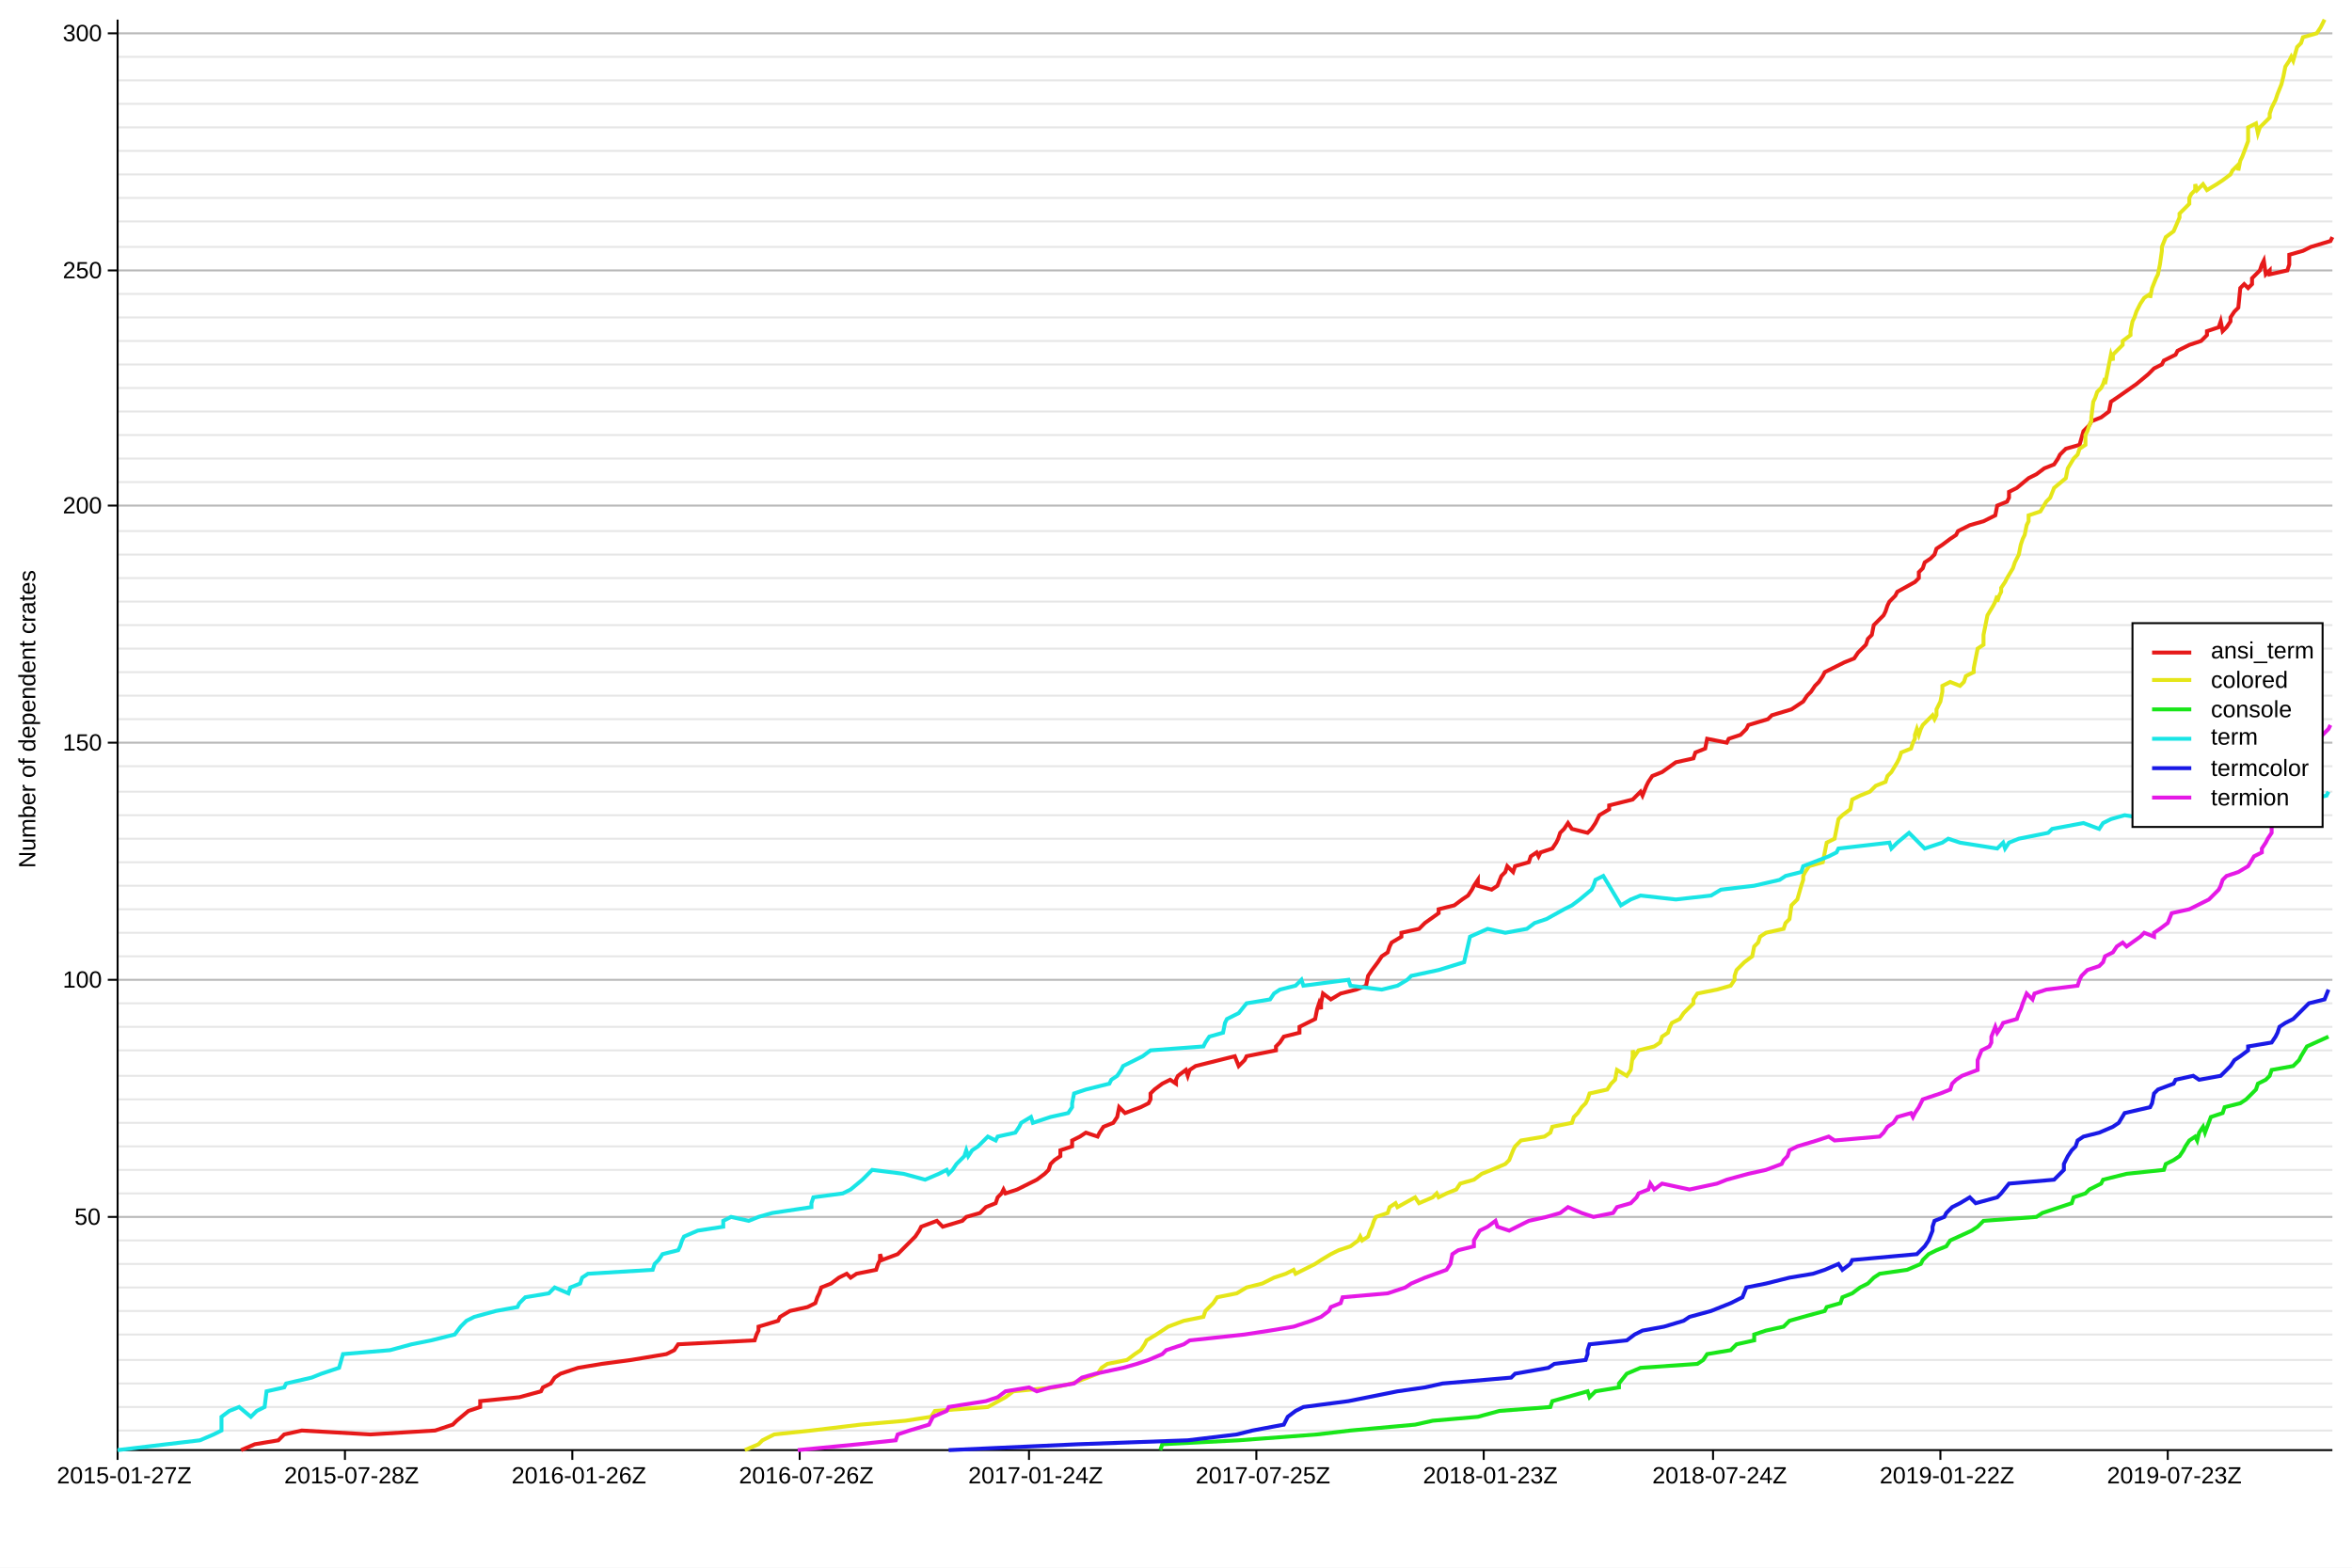
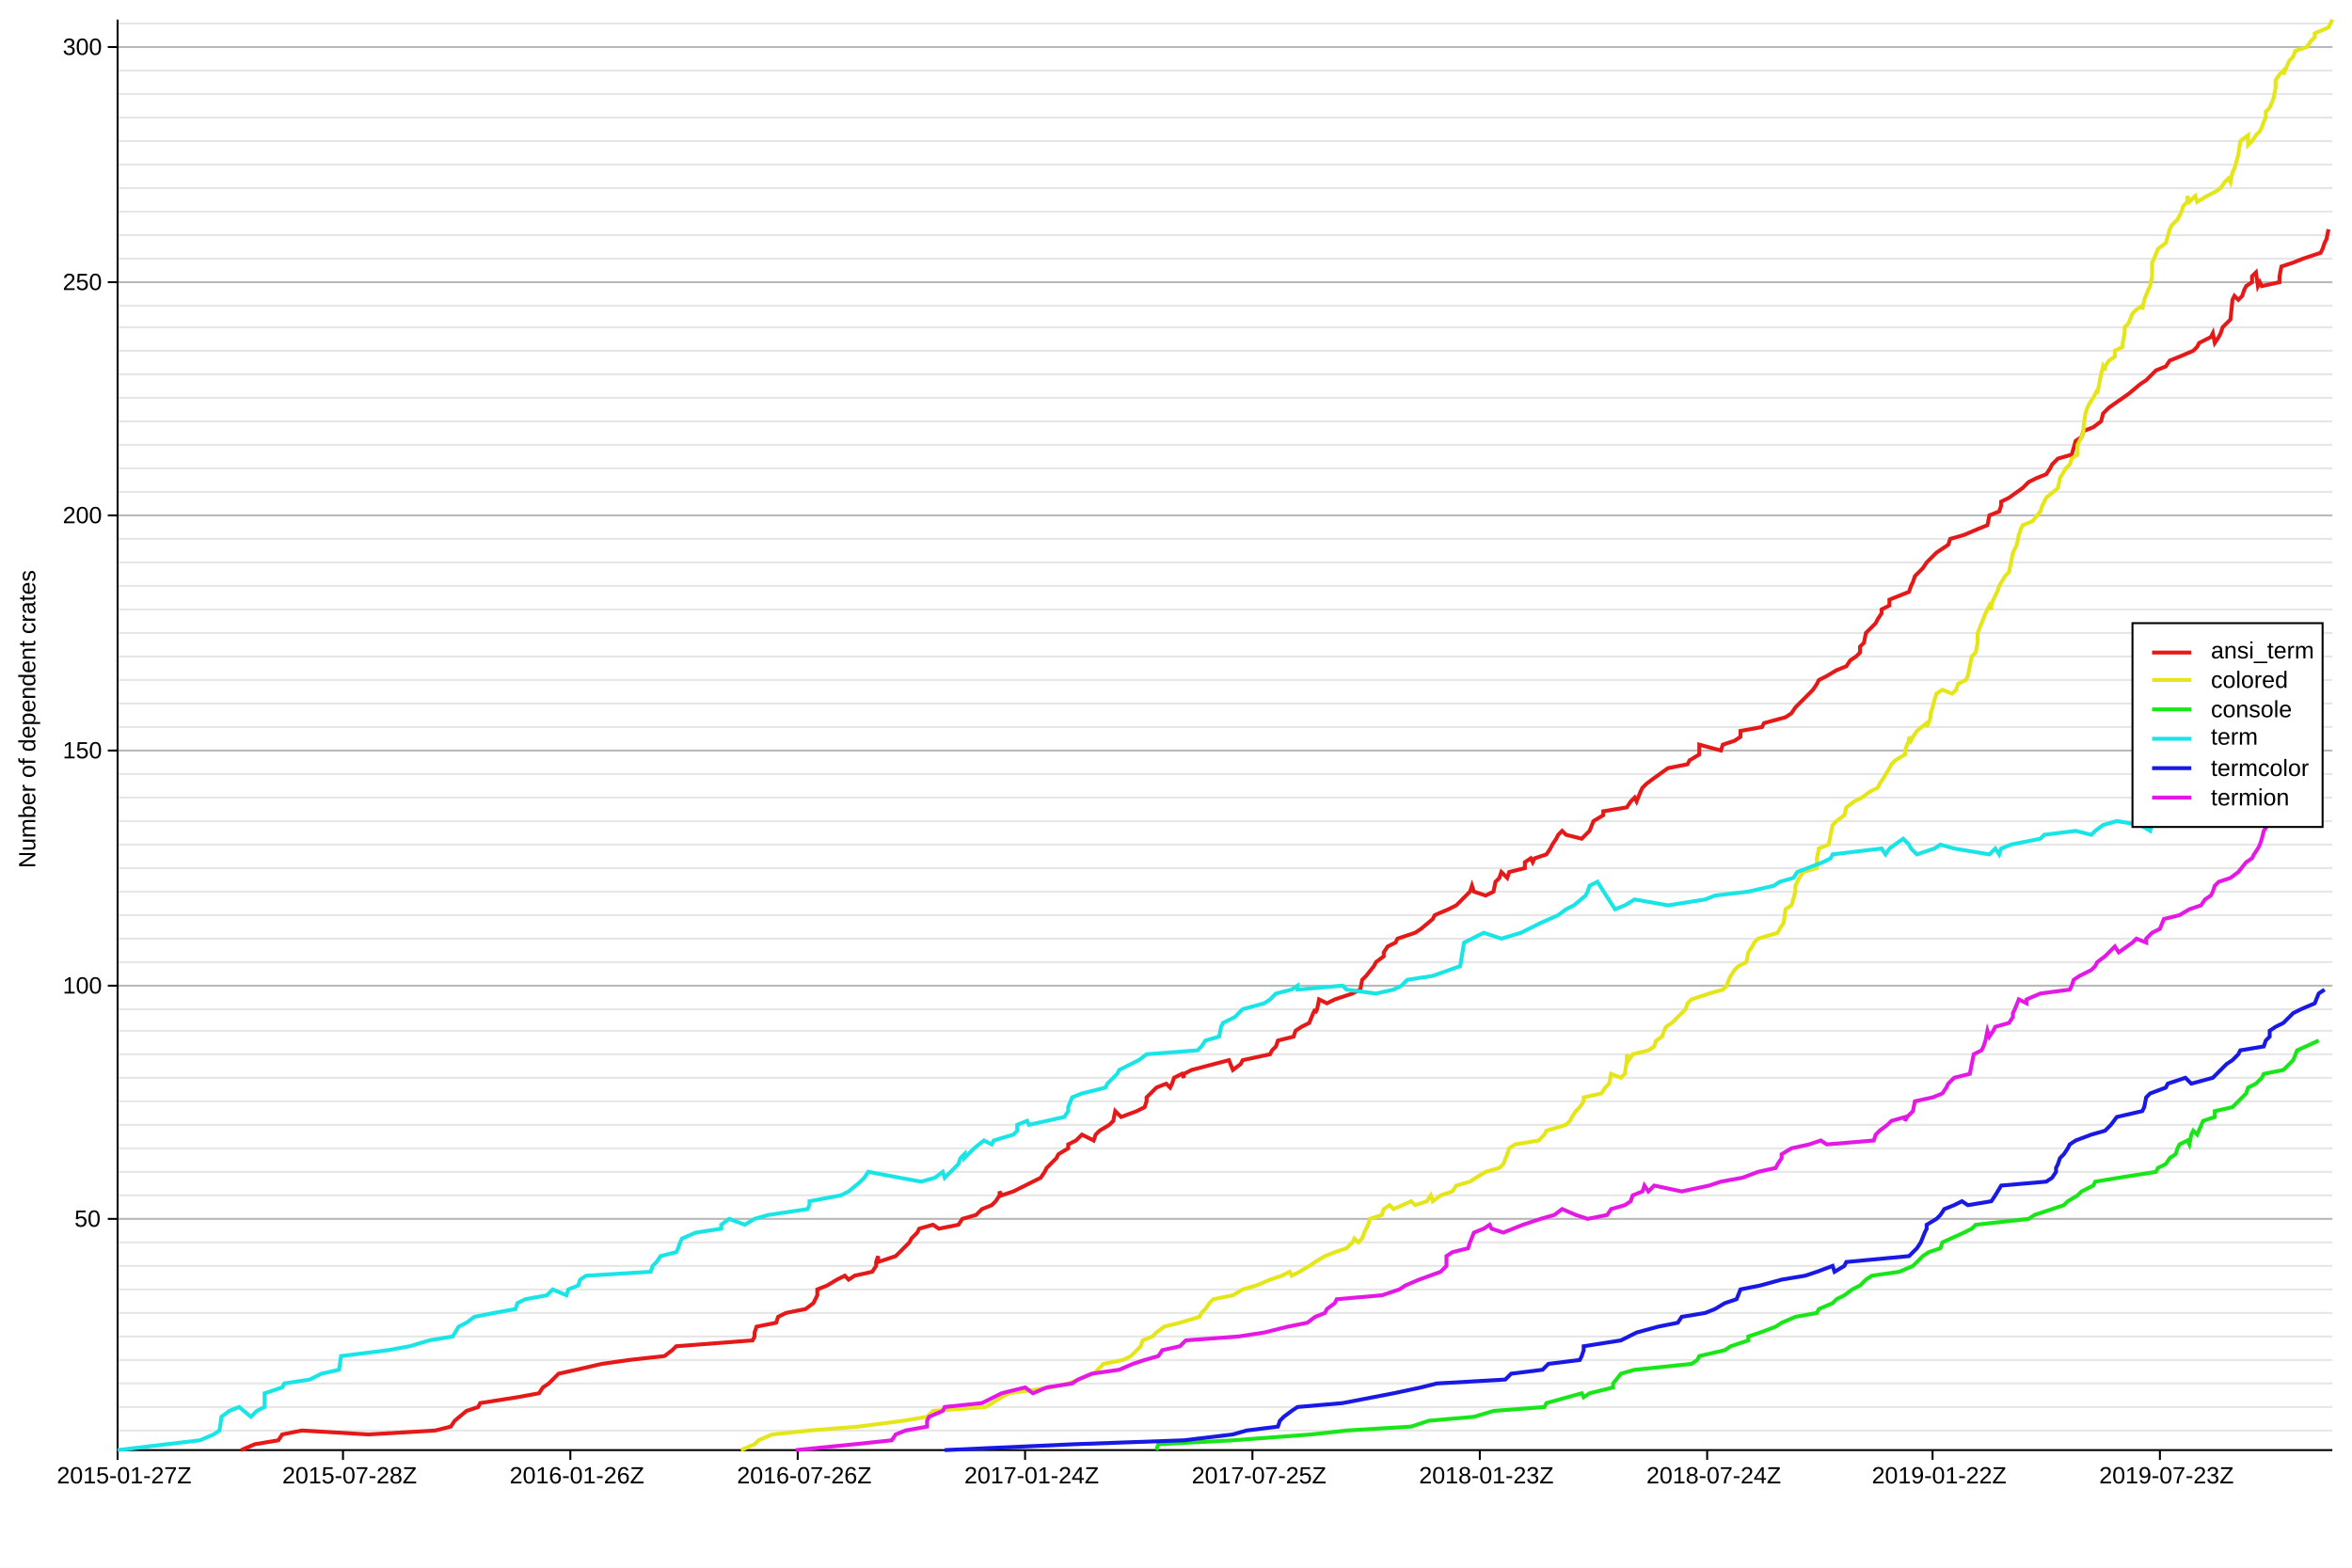
<svg xmlns="http://www.w3.org/2000/svg" viewBox="0 0 1200 800">
  <rect fill="#FFFFFF" height="800" opacity="1" stroke="none" width="1200" x="0" y="0" />
  <line opacity="0.1" stroke="#000000" stroke-width="1" x1="60" x2="1190" y1="730" y2="730" />
  <line opacity="0.1" stroke="#000000" stroke-width="1" x1="60" x2="1190" y1="718" y2="718" />
  <line opacity="0.1" stroke="#000000" stroke-width="1" x1="60" x2="1190" y1="706" y2="706" />
  <line opacity="0.1" stroke="#000000" stroke-width="1" x1="60" x2="1190" y1="694" y2="694" />
-   <line opacity="0.1" stroke="#000000" stroke-width="1" x1="60" x2="1190" y1="681" y2="681" />
-   <line opacity="0.1" stroke="#000000" stroke-width="1" x1="60" x2="1190" y1="669" y2="669" />
-   <line opacity="0.1" stroke="#000000" stroke-width="1" x1="60" x2="1190" y1="657" y2="657" />
-   <line opacity="0.1" stroke="#000000" stroke-width="1" x1="60" x2="1190" y1="645" y2="645" />
-   <line opacity="0.1" stroke="#000000" stroke-width="1" x1="60" x2="1190" y1="633" y2="633" />
-   <line opacity="0.1" stroke="#000000" stroke-width="1" x1="60" x2="1190" y1="621" y2="621" />
-   <line opacity="0.1" stroke="#000000" stroke-width="1" x1="60" x2="1190" y1="609" y2="609" />
-   <line opacity="0.1" stroke="#000000" stroke-width="1" x1="60" x2="1190" y1="597" y2="597" />
-   <line opacity="0.1" stroke="#000000" stroke-width="1" x1="60" x2="1190" y1="585" y2="585" />
-   <line opacity="0.1" stroke="#000000" stroke-width="1" x1="60" x2="1190" y1="573" y2="573" />
-   <line opacity="0.1" stroke="#000000" stroke-width="1" x1="60" x2="1190" y1="561" y2="561" />
-   <line opacity="0.1" stroke="#000000" stroke-width="1" x1="60" x2="1190" y1="549" y2="549" />
-   <line opacity="0.1" stroke="#000000" stroke-width="1" x1="60" x2="1190" y1="536" y2="536" />
-   <line opacity="0.1" stroke="#000000" stroke-width="1" x1="60" x2="1190" y1="524" y2="524" />
-   <line opacity="0.1" stroke="#000000" stroke-width="1" x1="60" x2="1190" y1="512" y2="512" />
-   <line opacity="0.1" stroke="#000000" stroke-width="1" x1="60" x2="1190" y1="500" y2="500" />
-   <line opacity="0.1" stroke="#000000" stroke-width="1" x1="60" x2="1190" y1="488" y2="488" />
-   <line opacity="0.1" stroke="#000000" stroke-width="1" x1="60" x2="1190" y1="476" y2="476" />
-   <line opacity="0.1" stroke="#000000" stroke-width="1" x1="60" x2="1190" y1="464" y2="464" />
-   <line opacity="0.1" stroke="#000000" stroke-width="1" x1="60" x2="1190" y1="452" y2="452" />
-   <line opacity="0.1" stroke="#000000" stroke-width="1" x1="60" x2="1190" y1="440" y2="440" />
-   <line opacity="0.1" stroke="#000000" stroke-width="1" x1="60" x2="1190" y1="428" y2="428" />
-   <line opacity="0.1" stroke="#000000" stroke-width="1" x1="60" x2="1190" y1="416" y2="416" />
-   <line opacity="0.1" stroke="#000000" stroke-width="1" x1="60" x2="1190" y1="404" y2="404" />
-   <line opacity="0.1" stroke="#000000" stroke-width="1" x1="60" x2="1190" y1="391" y2="391" />
-   <line opacity="0.1" stroke="#000000" stroke-width="1" x1="60" x2="1190" y1="379" y2="379" />
-   <line opacity="0.1" stroke="#000000" stroke-width="1" x1="60" x2="1190" y1="367" y2="367" />
-   <line opacity="0.1" stroke="#000000" stroke-width="1" x1="60" x2="1190" y1="355" y2="355" />
-   <line opacity="0.1" stroke="#000000" stroke-width="1" x1="60" x2="1190" y1="343" y2="343" />
-   <line opacity="0.1" stroke="#000000" stroke-width="1" x1="60" x2="1190" y1="331" y2="331" />
-   <line opacity="0.1" stroke="#000000" stroke-width="1" x1="60" x2="1190" y1="319" y2="319" />
-   <line opacity="0.1" stroke="#000000" stroke-width="1" x1="60" x2="1190" y1="307" y2="307" />
-   <line opacity="0.1" stroke="#000000" stroke-width="1" x1="60" x2="1190" y1="295" y2="295" />
-   <line opacity="0.1" stroke="#000000" stroke-width="1" x1="60" x2="1190" y1="283" y2="283" />
-   <line opacity="0.1" stroke="#000000" stroke-width="1" x1="60" x2="1190" y1="271" y2="271" />
-   <line opacity="0.1" stroke="#000000" stroke-width="1" x1="60" x2="1190" y1="258" y2="258" />
-   <line opacity="0.1" stroke="#000000" stroke-width="1" x1="60" x2="1190" y1="246" y2="246" />
-   <line opacity="0.1" stroke="#000000" stroke-width="1" x1="60" x2="1190" y1="234" y2="234" />
-   <line opacity="0.1" stroke="#000000" stroke-width="1" x1="60" x2="1190" y1="222" y2="222" />
-   <line opacity="0.1" stroke="#000000" stroke-width="1" x1="60" x2="1190" y1="210" y2="210" />
-   <line opacity="0.1" stroke="#000000" stroke-width="1" x1="60" x2="1190" y1="198" y2="198" />
-   <line opacity="0.1" stroke="#000000" stroke-width="1" x1="60" x2="1190" y1="186" y2="186" />
-   <line opacity="0.1" stroke="#000000" stroke-width="1" x1="60" x2="1190" y1="174" y2="174" />
-   <line opacity="0.1" stroke="#000000" stroke-width="1" x1="60" x2="1190" y1="162" y2="162" />
-   <line opacity="0.1" stroke="#000000" stroke-width="1" x1="60" x2="1190" y1="150" y2="150" />
-   <line opacity="0.1" stroke="#000000" stroke-width="1" x1="60" x2="1190" y1="138" y2="138" />
-   <line opacity="0.1" stroke="#000000" stroke-width="1" x1="60" x2="1190" y1="126" y2="126" />
-   <line opacity="0.1" stroke="#000000" stroke-width="1" x1="60" x2="1190" y1="113" y2="113" />
-   <line opacity="0.1" stroke="#000000" stroke-width="1" x1="60" x2="1190" y1="101" y2="101" />
-   <line opacity="0.1" stroke="#000000" stroke-width="1" x1="60" x2="1190" y1="89" y2="89" />
-   <line opacity="0.1" stroke="#000000" stroke-width="1" x1="60" x2="1190" y1="77" y2="77" />
-   <line opacity="0.1" stroke="#000000" stroke-width="1" x1="60" x2="1190" y1="65" y2="65" />
-   <line opacity="0.1" stroke="#000000" stroke-width="1" x1="60" x2="1190" y1="53" y2="53" />
-   <line opacity="0.1" stroke="#000000" stroke-width="1" x1="60" x2="1190" y1="41" y2="41" />
-   <line opacity="0.1" stroke="#000000" stroke-width="1" x1="60" x2="1190" y1="29" y2="29" />
-   <line opacity="0.1" stroke="#000000" stroke-width="1" x1="60" x2="1190" y1="17" y2="17" />
+   <line opacity="0.1" stroke="#000000" stroke-width="1" x1="60" x2="1190" y1="682" y2="682" />
+   <line opacity="0.1" stroke="#000000" stroke-width="1" x1="60" x2="1190" y1="670" y2="670" />
+   <line opacity="0.1" stroke="#000000" stroke-width="1" x1="60" x2="1190" y1="658" y2="658" />
+   <line opacity="0.1" stroke="#000000" stroke-width="1" x1="60" x2="1190" y1="646" y2="646" />
+   <line opacity="0.1" stroke="#000000" stroke-width="1" x1="60" x2="1190" y1="634" y2="634" />
+   <line opacity="0.1" stroke="#000000" stroke-width="1" x1="60" x2="1190" y1="622" y2="622" />
+   <line opacity="0.1" stroke="#000000" stroke-width="1" x1="60" x2="1190" y1="610" y2="610" />
+   <line opacity="0.1" stroke="#000000" stroke-width="1" x1="60" x2="1190" y1="598" y2="598" />
+   <line opacity="0.1" stroke="#000000" stroke-width="1" x1="60" x2="1190" y1="586" y2="586" />
+   <line opacity="0.1" stroke="#000000" stroke-width="1" x1="60" x2="1190" y1="574" y2="574" />
+   <line opacity="0.1" stroke="#000000" stroke-width="1" x1="60" x2="1190" y1="562" y2="562" />
+   <line opacity="0.1" stroke="#000000" stroke-width="1" x1="60" x2="1190" y1="550" y2="550" />
+   <line opacity="0.1" stroke="#000000" stroke-width="1" x1="60" x2="1190" y1="538" y2="538" />
+   <line opacity="0.1" stroke="#000000" stroke-width="1" x1="60" x2="1190" y1="526" y2="526" />
+   <line opacity="0.1" stroke="#000000" stroke-width="1" x1="60" x2="1190" y1="515" y2="515" />
+   <line opacity="0.1" stroke="#000000" stroke-width="1" x1="60" x2="1190" y1="503" y2="503" />
+   <line opacity="0.1" stroke="#000000" stroke-width="1" x1="60" x2="1190" y1="491" y2="491" />
+   <line opacity="0.1" stroke="#000000" stroke-width="1" x1="60" x2="1190" y1="479" y2="479" />
+   <line opacity="0.1" stroke="#000000" stroke-width="1" x1="60" x2="1190" y1="467" y2="467" />
+   <line opacity="0.1" stroke="#000000" stroke-width="1" x1="60" x2="1190" y1="455" y2="455" />
+   <line opacity="0.1" stroke="#000000" stroke-width="1" x1="60" x2="1190" y1="443" y2="443" />
+   <line opacity="0.1" stroke="#000000" stroke-width="1" x1="60" x2="1190" y1="431" y2="431" />
+   <line opacity="0.1" stroke="#000000" stroke-width="1" x1="60" x2="1190" y1="419" y2="419" />
+   <line opacity="0.1" stroke="#000000" stroke-width="1" x1="60" x2="1190" y1="407" y2="407" />
+   <line opacity="0.1" stroke="#000000" stroke-width="1" x1="60" x2="1190" y1="395" y2="395" />
+   <line opacity="0.1" stroke="#000000" stroke-width="1" x1="60" x2="1190" y1="383" y2="383" />
+   <line opacity="0.1" stroke="#000000" stroke-width="1" x1="60" x2="1190" y1="371" y2="371" />
+   <line opacity="0.1" stroke="#000000" stroke-width="1" x1="60" x2="1190" y1="359" y2="359" />
+   <line opacity="0.1" stroke="#000000" stroke-width="1" x1="60" x2="1190" y1="347" y2="347" />
+   <line opacity="0.1" stroke="#000000" stroke-width="1" x1="60" x2="1190" y1="335" y2="335" />
+   <line opacity="0.1" stroke="#000000" stroke-width="1" x1="60" x2="1190" y1="323" y2="323" />
+   <line opacity="0.1" stroke="#000000" stroke-width="1" x1="60" x2="1190" y1="311" y2="311" />
+   <line opacity="0.1" stroke="#000000" stroke-width="1" x1="60" x2="1190" y1="299" y2="299" />
+   <line opacity="0.1" stroke="#000000" stroke-width="1" x1="60" x2="1190" y1="287" y2="287" />
+   <line opacity="0.1" stroke="#000000" stroke-width="1" x1="60" x2="1190" y1="275" y2="275" />
+   <line opacity="0.1" stroke="#000000" stroke-width="1" x1="60" x2="1190" y1="263" y2="263" />
+   <line opacity="0.1" stroke="#000000" stroke-width="1" x1="60" x2="1190" y1="251" y2="251" />
+   <line opacity="0.1" stroke="#000000" stroke-width="1" x1="60" x2="1190" y1="239" y2="239" />
+   <line opacity="0.1" stroke="#000000" stroke-width="1" x1="60" x2="1190" y1="227" y2="227" />
+   <line opacity="0.1" stroke="#000000" stroke-width="1" x1="60" x2="1190" y1="215" y2="215" />
+   <line opacity="0.1" stroke="#000000" stroke-width="1" x1="60" x2="1190" y1="203" y2="203" />
+   <line opacity="0.1" stroke="#000000" stroke-width="1" x1="60" x2="1190" y1="191" y2="191" />
+   <line opacity="0.1" stroke="#000000" stroke-width="1" x1="60" x2="1190" y1="179" y2="179" />
+   <line opacity="0.1" stroke="#000000" stroke-width="1" x1="60" x2="1190" y1="167" y2="167" />
+   <line opacity="0.1" stroke="#000000" stroke-width="1" x1="60" x2="1190" y1="156" y2="156" />
+   <line opacity="0.1" stroke="#000000" stroke-width="1" x1="60" x2="1190" y1="144" y2="144" />
+   <line opacity="0.1" stroke="#000000" stroke-width="1" x1="60" x2="1190" y1="132" y2="132" />
+   <line opacity="0.1" stroke="#000000" stroke-width="1" x1="60" x2="1190" y1="120" y2="120" />
+   <line opacity="0.1" stroke="#000000" stroke-width="1" x1="60" x2="1190" y1="108" y2="108" />
+   <line opacity="0.1" stroke="#000000" stroke-width="1" x1="60" x2="1190" y1="96" y2="96" />
+   <line opacity="0.1" stroke="#000000" stroke-width="1" x1="60" x2="1190" y1="84" y2="84" />
+   <line opacity="0.1" stroke="#000000" stroke-width="1" x1="60" x2="1190" y1="72" y2="72" />
+   <line opacity="0.1" stroke="#000000" stroke-width="1" x1="60" x2="1190" y1="60" y2="60" />
+   <line opacity="0.1" stroke="#000000" stroke-width="1" x1="60" x2="1190" y1="48" y2="48" />
+   <line opacity="0.1" stroke="#000000" stroke-width="1" x1="60" x2="1190" y1="36" y2="36" />
+   <line opacity="0.1" stroke="#000000" stroke-width="1" x1="60" x2="1190" y1="24" y2="24" />
+   <line opacity="0.1" stroke="#000000" stroke-width="1" x1="60" x2="1190" y1="12" y2="12" />
  <text fill="#000000" font-family="Arial" font-size="12" opacity="1" transform="rotate(270, 10, 443)" x="10" y="451">
Number of dependent crates
</text>
-   <line opacity="0.2" stroke="#000000" stroke-width="1" x1="60" x2="1190" y1="621" y2="621" />
-   <line opacity="0.2" stroke="#000000" stroke-width="1" x1="60" x2="1190" y1="500" y2="500" />
-   <line opacity="0.2" stroke="#000000" stroke-width="1" x1="60" x2="1190" y1="379" y2="379" />
-   <line opacity="0.2" stroke="#000000" stroke-width="1" x1="60" x2="1190" y1="258" y2="258" />
-   <line opacity="0.2" stroke="#000000" stroke-width="1" x1="60" x2="1190" y1="138" y2="138" />
-   <line opacity="0.2" stroke="#000000" stroke-width="1" x1="60" x2="1190" y1="17" y2="17" />
+   <line opacity="0.2" stroke="#000000" stroke-width="1" x1="60" x2="1190" y1="622" y2="622" />
+   <line opacity="0.2" stroke="#000000" stroke-width="1" x1="60" x2="1190" y1="503" y2="503" />
+   <line opacity="0.2" stroke="#000000" stroke-width="1" x1="60" x2="1190" y1="383" y2="383" />
+   <line opacity="0.2" stroke="#000000" stroke-width="1" x1="60" x2="1190" y1="263" y2="263" />
+   <line opacity="0.2" stroke="#000000" stroke-width="1" x1="60" x2="1190" y1="144" y2="144" />
+   <line opacity="0.2" stroke="#000000" stroke-width="1" x1="60" x2="1190" y1="24" y2="24" />
  <polyline fill="none" opacity="1" points="60,740 60,10 " stroke="#000000" stroke-width="1" />
-   <text fill="#000000" font-family="Arial" font-size="12" opacity="1" x="38" y="625">
+   <text fill="#000000" font-family="Arial" font-size="12" opacity="1" x="38" y="626">
50
</text>
-   <polyline fill="none" opacity="1" points="55,621 60,621 " stroke="#000000" stroke-width="1" />
-   <text fill="#000000" font-family="Arial" font-size="12" opacity="1" x="32" y="504">
+   <polyline fill="none" opacity="1" points="55,622 60,622 " stroke="#000000" stroke-width="1" />
+   <text fill="#000000" font-family="Arial" font-size="12" opacity="1" x="32" y="507">
100
</text>
-   <polyline fill="none" opacity="1" points="55,500 60,500 " stroke="#000000" stroke-width="1" />
-   <text fill="#000000" font-family="Arial" font-size="12" opacity="1" x="32" y="383">
+   <polyline fill="none" opacity="1" points="55,503 60,503 " stroke="#000000" stroke-width="1" />
+   <text fill="#000000" font-family="Arial" font-size="12" opacity="1" x="32" y="387">
150
</text>
-   <polyline fill="none" opacity="1" points="55,379 60,379 " stroke="#000000" stroke-width="1" />
-   <text fill="#000000" font-family="Arial" font-size="12" opacity="1" x="32" y="262">
+   <polyline fill="none" opacity="1" points="55,383 60,383 " stroke="#000000" stroke-width="1" />
+   <text fill="#000000" font-family="Arial" font-size="12" opacity="1" x="32" y="267">
200
</text>
-   <polyline fill="none" opacity="1" points="55,258 60,258 " stroke="#000000" stroke-width="1" />
-   <text fill="#000000" font-family="Arial" font-size="12" opacity="1" x="32" y="142">
+   <polyline fill="none" opacity="1" points="55,263 60,263 " stroke="#000000" stroke-width="1" />
+   <text fill="#000000" font-family="Arial" font-size="12" opacity="1" x="32" y="148">
250
</text>
-   <polyline fill="none" opacity="1" points="55,138 60,138 " stroke="#000000" stroke-width="1" />
-   <text fill="#000000" font-family="Arial" font-size="12" opacity="1" x="32" y="21">
+   <polyline fill="none" opacity="1" points="55,144 60,144 " stroke="#000000" stroke-width="1" />
+   <text fill="#000000" font-family="Arial" font-size="12" opacity="1" x="32" y="28">
300
</text>
-   <polyline fill="none" opacity="1" points="55,17 60,17 " stroke="#000000" stroke-width="1" />
+   <polyline fill="none" opacity="1" points="55,24 60,24 " stroke="#000000" stroke-width="1" />
  <polyline fill="none" opacity="1" points="60,740 1190,740 " stroke="#000000" stroke-width="1" />
  <text fill="#000000" font-family="Arial" font-size="12" opacity="1" x="29" y="757">
2015-01-27Z
</text>
  <polyline fill="none" opacity="1" points="60,740 60,745 " stroke="#000000" stroke-width="1" />
-   <text fill="#000000" font-family="Arial" font-size="12" opacity="1" x="145" y="757">
+   <text fill="#000000" font-family="Arial" font-size="12" opacity="1" x="144" y="757">
2015-07-28Z
</text>
-   <polyline fill="none" opacity="1" points="176,740 176,745 " stroke="#000000" stroke-width="1" />
-   <text fill="#000000" font-family="Arial" font-size="12" opacity="1" x="261" y="757">
+   <polyline fill="none" opacity="1" points="175,740 175,745 " stroke="#000000" stroke-width="1" />
+   <text fill="#000000" font-family="Arial" font-size="12" opacity="1" x="260" y="757">
2016-01-26Z
</text>
-   <polyline fill="none" opacity="1" points="292,740 292,745 " stroke="#000000" stroke-width="1" />
-   <text fill="#000000" font-family="Arial" font-size="12" opacity="1" x="377" y="757">
+   <polyline fill="none" opacity="1" points="291,740 291,745 " stroke="#000000" stroke-width="1" />
+   <text fill="#000000" font-family="Arial" font-size="12" opacity="1" x="376" y="757">
2016-07-26Z
</text>
-   <polyline fill="none" opacity="1" points="408,740 408,745 " stroke="#000000" stroke-width="1" />
-   <text fill="#000000" font-family="Arial" font-size="12" opacity="1" x="494" y="757">
+   <polyline fill="none" opacity="1" points="407,740 407,745 " stroke="#000000" stroke-width="1" />
+   <text fill="#000000" font-family="Arial" font-size="12" opacity="1" x="492" y="757">
2017-01-24Z
</text>
-   <polyline fill="none" opacity="1" points="525,740 525,745 " stroke="#000000" stroke-width="1" />
-   <text fill="#000000" font-family="Arial" font-size="12" opacity="1" x="610" y="757">
+   <polyline fill="none" opacity="1" points="523,740 523,745 " stroke="#000000" stroke-width="1" />
+   <text fill="#000000" font-family="Arial" font-size="12" opacity="1" x="608" y="757">
2017-07-25Z
</text>
-   <polyline fill="none" opacity="1" points="641,740 641,745 " stroke="#000000" stroke-width="1" />
-   <text fill="#000000" font-family="Arial" font-size="12" opacity="1" x="726" y="757">
+   <polyline fill="none" opacity="1" points="639,740 639,745 " stroke="#000000" stroke-width="1" />
+   <text fill="#000000" font-family="Arial" font-size="12" opacity="1" x="724" y="757">
2018-01-23Z
</text>
-   <polyline fill="none" opacity="1" points="757,740 757,745 " stroke="#000000" stroke-width="1" />
-   <text fill="#000000" font-family="Arial" font-size="12" opacity="1" x="843" y="757">
+   <polyline fill="none" opacity="1" points="755,740 755,745 " stroke="#000000" stroke-width="1" />
+   <text fill="#000000" font-family="Arial" font-size="12" opacity="1" x="840" y="757">
2018-07-24Z
</text>
-   <polyline fill="none" opacity="1" points="874,740 874,745 " stroke="#000000" stroke-width="1" />
-   <text fill="#000000" font-family="Arial" font-size="12" opacity="1" x="959" y="757">
+   <polyline fill="none" opacity="1" points="871,740 871,745 " stroke="#000000" stroke-width="1" />
+   <text fill="#000000" font-family="Arial" font-size="12" opacity="1" x="955" y="757">
2019-01-22Z
</text>
-   <polyline fill="none" opacity="1" points="990,740 990,745 " stroke="#000000" stroke-width="1" />
-   <text fill="#000000" font-family="Arial" font-size="12" opacity="1" x="1075" y="757">
+   <polyline fill="none" opacity="1" points="986,740 986,745 " stroke="#000000" stroke-width="1" />
+   <text fill="#000000" font-family="Arial" font-size="12" opacity="1" x="1071" y="757">
2019-07-23Z
</text>
-   <polyline fill="none" opacity="1" points="1106,740 1106,745 " stroke="#000000" stroke-width="1" />
-   <polyline fill="none" opacity="1" points="123,740 130,737 142,735 145,732 154,730 189,732 222,730 231,727 233,725 239,720 245,718 245,715 265,713 276,710 277,708 281,706 283,703 286,701 295,698 307,696 322,694 340,691 344,689 346,686 385,684 386,681 387,679 387,677 397,674 398,672 403,669 412,667 416,665 417,662 418,660 419,657 424,655 428,652 432,650 434,652 437,650 447,648 448,645 449,643 449,640 450,643 458,640 465,633 467,631 469,628 470,626 478,623 481,626 491,623 493,621 500,619 503,616 508,614 509,611 511,609 512,607 513,609 519,607 525,604 529,602 533,599 535,597 536,594 538,592 541,590 541,587 547,585 547,582 551,580 554,578 560,580 561,578 563,575 568,573 570,570 571,565 574,568 582,565 586,563 587,561 587,558 589,556 593,553 597,551 600,553 600,551 601,549 605,546 606,549 607,546 610,544 630,539 632,544 635,541 636,539 651,536 651,534 653,532 655,529 663,527 663,524 667,522 671,520 672,515 673,512 674,515 674,512 675,507 679,510 684,507 692,505 697,503 698,498 700,495 703,491 705,488 708,486 709,483 710,481 715,478 715,476 724,474 727,471 734,466 734,464 742,462 746,459 749,457 751,454 752,452 754,449 754,452 761,454 764,452 766,447 768,445 769,442 772,445 773,442 780,440 781,437 784,435 785,437 786,435 792,433 794,430 795,428 796,425 798,423 800,420 802,423 810,425 812,423 814,420 816,416 821,413 821,411 833,408 835,406 837,404 838,406 840,401 841,399 843,396 848,394 855,389 864,387 865,384 870,382 871,377 881,379 882,377 888,375 891,372 892,370 902,367 904,365 914,362 917,360 920,358 922,355 924,353 926,350 928,348 930,345 931,343 935,341 941,338 946,336 948,333 950,331 952,329 953,326 955,324 956,319 961,314 962,312 963,309 964,307 967,304 968,302 977,297 979,295 979,292 981,290 982,287 985,285 987,283 988,280 991,278 995,275 998,273 999,271 1005,268 1012,266 1018,263 1019,258 1024,256 1025,254 1025,251 1029,249 1035,244 1039,242 1043,239 1048,237 1050,234 1051,232 1054,229 1061,227 1063,220 1066,217 1067,215 1072,213 1076,210 1077,205 1080,203 1090,196 1096,191 1099,188 1103,186 1104,184 1110,181 1111,179 1117,176 1123,174 1126,171 1126,169 1132,167 1133,164 1134,169 1136,167 1138,164 1138,162 1140,159 1142,157 1143,147 1145,145 1147,147 1149,145 1149,142 1151,140 1153,138 1154,135 1155,133 1156,140 1158,138 1158,140 1167,138 1168,135 1168,130 1175,128 1179,126 1189,123 1190,121 " stroke="#E61919" stroke-width="2" />
-   <polyline fill="none" opacity="1" points="380,740 387,737 389,735 395,732 414,730 439,727 462,725 475,723 477,720 504,718 513,713 517,710 538,708 547,706 560,701 562,698 565,696 575,694 579,691 582,689 584,686 585,684 590,681 593,679 596,677 604,674 614,672 615,669 617,667 619,665 621,662 631,660 636,657 644,655 650,652 656,650 660,648 661,650 665,648 671,645 674,643 679,640 683,638 689,636 693,633 694,631 695,633 698,631 699,628 700,626 701,623 702,621 708,619 709,616 712,614 713,616 722,611 724,614 731,611 733,609 734,611 738,609 743,607 745,604 752,602 756,599 761,597 768,594 770,592 772,587 773,585 776,582 788,580 791,578 792,575 802,573 803,570 805,568 807,565 809,563 810,561 811,558 820,556 822,553 824,551 825,546 830,549 832,546 833,539 833,536 834,539 836,536 844,534 847,532 848,529 851,527 852,524 853,522 857,520 859,517 864,512 864,510 866,507 876,505 883,503 885,500 885,498 886,495 888,493 890,491 894,488 895,483 897,481 898,478 901,476 910,474 911,471 913,469 914,462 917,459 919,452 920,449 920,447 921,445 923,442 930,440 931,435 932,430 936,428 937,423 938,418 940,416 944,413 945,408 949,406 954,404 957,401 962,399 963,396 965,394 968,389 969,387 970,384 975,382 976,379 977,377 977,375 978,372 979,375 980,372 981,370 986,365 987,367 988,365 988,362 989,360 990,358 991,353 991,350 995,348 1000,350 1002,348 1003,345 1007,343 1007,341 1009,331 1012,329 1012,324 1013,319 1014,314 1017,309 1018,307 1019,304 1019,307 1020,304 1021,302 1021,300 1023,297 1024,295 1027,290 1028,287 1030,283 1031,278 1032,275 1033,273 1034,268 1035,266 1035,263 1041,261 1044,256 1046,254 1048,249 1054,244 1055,239 1058,234 1060,232 1061,229 1064,227 1064,222 1065,220 1066,217 1067,215 1067,213 1068,205 1069,203 1070,200 1072,198 1073,196 1074,193 1074,196 1075,191 1076,186 1077,181 1078,184 1078,181 1080,179 1083,176 1083,174 1087,171 1087,169 1088,164 1089,162 1090,159 1092,155 1094,152 1097,150 1097,152 1098,147 1100,142 1101,140 1102,135 1103,128 1103,126 1105,121 1109,118 1112,111 1112,109 1115,106 1117,104 1117,101 1118,99 1120,97 1120,94 1121,97 1124,94 1126,97 1131,94 1134,92 1138,89 1139,87 1142,84 1142,87 1143,82 1144,80 1147,72 1147,65 1151,63 1152,68 1153,65 1155,63 1158,60 1158,58 1159,55 1160,53 1161,51 1162,48 1164,43 1165,39 1166,34 1168,31 1169,29 1170,31 1172,24 1174,22 1175,19 1182,17 1184,14 1185,12 1186,10 " stroke="#E5E619" stroke-width="2" />
-   <polyline fill="none" opacity="1" points="592,740 593,737 632,735 672,732 689,730 722,727 731,725 754,723 765,720 791,718 792,715 810,710 811,713 814,710 826,708 826,706 830,701 837,698 866,696 869,694 871,691 883,689 886,686 895,684 895,681 901,679 910,677 913,674 920,672 931,669 932,667 939,665 940,662 945,660 949,657 953,655 956,652 959,650 973,648 980,645 981,643 984,640 988,638 993,636 995,633 1006,628 1009,626 1012,623 1039,621 1042,619 1051,616 1057,614 1058,611 1064,609 1066,607 1072,604 1073,602 1085,599 1104,597 1105,594 1109,592 1112,590 1114,587 1115,585 1117,582 1120,580 1121,582 1122,578 1124,575 1125,578 1128,570 1134,568 1135,565 1143,563 1146,561 1151,556 1152,553 1156,551 1158,549 1159,546 1170,544 1173,541 1174,539 1177,534 1188,529 " stroke="#19E619" stroke-width="2" />
-   <polyline fill="none" opacity="1" points="60,740 85,737 102,735 109,732 113,730 113,723 117,720 122,718 128,723 131,720 135,718 136,710 145,708 146,706 159,703 164,701 173,698 175,691 199,689 210,686 220,684 232,681 235,677 238,674 242,672 253,669 264,667 265,665 268,662 280,660 283,657 290,660 291,657 296,655 297,652 300,650 333,648 334,645 336,643 338,640 346,638 347,636 348,633 349,631 356,628 369,626 369,623 373,621 382,623 387,621 394,619 414,616 414,614 415,611 430,609 434,607 440,602 443,599 445,597 461,599 472,602 479,599 483,597 484,599 486,597 488,594 490,592 492,590 493,587 494,590 496,587 499,585 504,580 508,582 509,580 518,578 520,575 521,573 526,570 527,573 536,570 545,568 547,565 547,563 548,558 554,556 566,553 567,551 570,549 572,546 573,544 583,539 587,536 614,534 615,532 617,529 624,527 625,522 626,520 632,517 636,512 648,510 650,507 653,505 661,503 664,500 665,503 688,500 689,503 705,505 713,503 718,500 720,498 734,495 747,491 750,478 759,474 768,476 779,474 783,471 789,469 798,464 802,462 806,459 812,454 813,452 814,449 818,447 827,462 832,459 837,457 855,459 873,457 878,454 895,452 908,449 911,447 919,445 920,442 933,437 937,435 938,433 964,430 965,433 968,430 974,425 977,428 979,430 982,433 991,430 994,428 1000,430 1019,433 1022,430 1023,433 1025,430 1030,428 1045,425 1047,423 1063,420 1071,423 1073,420 1077,418 1084,416 1096,418 1101,420 1102,418 1112,416 1118,413 1128,411 1133,408 1136,406 1169,404 1177,406 1178,408 1187,406 1188,404 " stroke="#19E5E6" stroke-width="2" />
-   <polyline fill="none" opacity="1" points="484,740 550,737 606,735 631,732 639,730 655,727 656,725 657,723 661,720 665,718 688,715 713,710 727,708 736,706 771,703 773,701 790,698 793,696 809,694 810,691 810,689 811,686 830,684 834,681 838,679 849,677 859,674 862,672 873,669 878,667 883,665 889,662 891,657 901,655 913,652 925,650 931,648 938,645 940,648 944,645 945,643 978,640 980,638 982,636 984,633 986,628 986,626 987,623 992,621 993,619 996,616 1000,614 1005,611 1008,614 1019,611 1021,609 1025,604 1048,602 1051,599 1053,597 1053,594 1054,592 1055,590 1057,587 1059,585 1060,582 1063,580 1071,578 1078,575 1081,573 1084,568 1097,565 1098,563 1099,558 1101,556 1109,553 1110,551 1119,549 1122,551 1133,549 1138,544 1140,541 1143,539 1147,536 1147,534 1159,532 1161,529 1162,527 1163,524 1166,522 1170,520 1175,515 1178,512 1186,510 1188,505 " stroke="#1919E6" stroke-width="2" />
-   <polyline fill="none" opacity="1" points="407,740 438,737 457,735 458,732 464,730 474,727 475,725 476,723 483,720 484,718 503,715 509,713 513,710 525,708 529,710 536,708 548,706 552,703 559,701 573,698 580,696 586,694 593,691 595,689 604,686 607,684 635,681 648,679 660,677 669,674 674,672 678,669 679,667 684,665 685,662 708,660 717,657 720,655 727,652 738,648 740,645 741,640 744,638 752,636 752,633 755,628 759,626 763,623 764,626 770,628 780,623 789,621 796,619 800,616 807,619 813,621 823,619 825,616 832,614 835,611 836,609 841,607 842,604 844,607 848,604 862,607 876,604 881,602 892,599 901,597 909,594 910,592 912,590 913,587 917,585 927,582 933,580 936,582 959,580 961,578 963,575 966,573 968,570 975,568 976,570 977,568 979,565 981,561 990,558 995,556 996,553 998,551 1001,549 1009,546 1009,541 1011,536 1015,534 1016,532 1016,529 1018,524 1019,527 1021,524 1022,522 1029,520 1030,517 1031,515 1032,512 1034,507 1037,510 1038,507 1044,505 1060,503 1061,500 1062,498 1065,495 1071,493 1073,491 1074,488 1078,486 1080,483 1083,481 1085,483 1092,478 1094,476 1099,478 1099,476 1102,474 1106,471 1108,466 1117,464 1121,462 1127,459 1129,457 1132,454 1133,452 1134,449 1136,447 1142,445 1147,442 1150,437 1154,435 1154,433 1156,430 1157,428 1159,425 1159,420 1161,418 1162,416 1165,413 1166,406 1168,404 1173,401 1174,399 1176,396 1179,391 1180,387 1181,384 1182,382 1182,379 1185,375 1188,372 1189,370 " stroke="#E519E6" stroke-width="2" />
+   <polyline fill="none" opacity="1" points="1102,740 1102,745 " stroke="#000000" stroke-width="1" />
+   <polyline fill="none" opacity="1" points="123,740 130,737 142,735 144,732 154,730 188,732 222,730 230,728 232,725 238,720 244,718 245,716 264,713 275,711 277,708 280,706 282,704 285,701 294,699 307,696 321,694 339,692 343,689 345,687 384,684 385,682 385,680 386,677 396,675 397,672 401,670 411,668 415,665 416,663 417,661 417,658 422,656 427,653 431,651 433,653 436,651 445,649 447,646 447,644 448,641 448,644 457,641 464,634 465,632 468,629 469,627 476,625 479,627 489,625 491,622 498,620 501,617 506,615 508,613 510,610 510,608 511,610 517,608 523,605 527,603 531,601 533,598 534,596 536,594 539,591 540,589 545,586 545,584 549,582 552,579 558,582 559,579 561,577 566,574 568,572 569,567 572,570 580,567 584,565 585,562 585,560 587,558 590,555 595,553 597,555 598,553 599,550 603,548 604,550 604,548 608,546 627,541 629,546 633,543 634,541 648,538 649,536 651,534 652,531 660,529 661,526 664,524 668,522 670,517 671,515 671,517 672,515 673,510 677,512 681,510 690,507 694,505 695,500 697,498 701,493 702,491 706,488 706,486 708,483 712,481 713,479 722,476 725,474 731,469 732,467 739,464 743,462 746,459 748,457 750,455 751,452 752,455 758,457 762,455 763,450 765,448 766,445 769,448 770,445 778,443 778,440 781,438 782,440 783,438 789,436 791,433 792,431 794,428 795,426 797,424 799,426 807,428 809,426 811,424 813,419 818,416 818,414 830,412 832,409 834,407 835,409 837,404 838,402 840,400 844,397 851,392 861,390 862,388 867,385 867,380 878,383 879,380 885,378 888,376 888,373 899,371 900,369 911,366 914,364 916,361 918,359 920,357 923,354 925,352 927,349 928,347 932,345 937,342 942,340 944,337 947,335 949,333 949,330 951,328 952,323 957,318 958,316 960,313 960,311 964,309 964,306 974,302 975,299 976,297 977,294 979,292 981,290 983,287 985,285 988,282 991,280 994,278 995,275 1002,273 1009,270 1014,268 1015,263 1020,261 1021,258 1021,256 1025,254 1032,249 1035,246 1039,244 1044,242 1046,239 1047,237 1050,234 1057,232 1059,225 1062,223 1063,220 1068,218 1072,215 1073,211 1076,208 1086,201 1092,196 1095,194 1098,191 1100,189 1105,187 1107,184 1112,182 1119,179 1121,177 1122,175 1128,172 1129,170 1130,175 1132,172 1133,170 1134,167 1136,165 1138,163 1139,153 1140,151 1142,153 1144,151 1145,148 1146,146 1149,144 1149,141 1151,139 1152,146 1153,144 1154,146 1163,144 1163,141 1164,136 1170,134 1175,132 1184,129 1185,127 1186,124 1187,122 1188,117 " stroke="#E61919" stroke-width="2" />
+   <polyline fill="none" opacity="1" points="378,740 385,737 387,735 394,732 413,730 438,728 461,725 473,723 476,720 503,718 511,713 515,711 536,708 545,706 558,701 560,699 563,696 573,694 577,692 580,689 582,687 583,684 588,682 590,680 594,677 602,675 612,672 613,670 615,668 617,665 619,663 629,661 634,658 641,656 648,653 654,651 658,649 659,651 663,649 668,646 671,644 676,641 681,639 687,637 690,634 691,632 693,634 695,632 696,629 697,627 698,625 699,622 705,620 706,617 709,615 711,617 720,613 722,615 728,613 730,610 731,613 735,610 741,608 743,605 750,603 753,601 758,598 765,596 767,594 769,589 770,586 773,584 785,582 788,579 789,577 799,574 801,572 802,570 804,567 806,565 808,562 808,560 817,558 819,555 821,553 822,548 827,550 829,548 830,541 830,538 831,541 833,538 841,536 844,534 845,531 848,529 849,526 850,524 853,522 856,519 860,515 861,512 863,510 872,507 879,505 881,503 882,500 883,498 885,495 887,493 891,491 892,486 894,483 895,481 897,479 907,476 908,474 910,471 911,464 914,462 916,455 916,452 917,450 918,448 920,445 927,443 927,438 928,433 933,431 934,426 935,421 937,419 941,416 942,412 946,409 950,407 954,404 958,402 959,400 961,397 964,392 965,390 967,388 972,385 972,383 973,380 974,378 974,376 975,378 976,376 978,373 983,369 983,371 984,369 985,366 985,364 986,361 987,357 988,354 991,352 996,354 998,352 999,349 1003,347 1004,345 1006,335 1008,333 1009,328 1009,323 1011,318 1013,313 1014,311 1015,309 1016,311 1016,309 1017,306 1018,304 1019,302 1020,299 1023,294 1025,292 1026,287 1027,282 1028,280 1029,278 1030,273 1031,270 1032,268 1037,266 1041,261 1042,258 1044,254 1050,249 1051,244 1054,239 1056,237 1057,234 1060,232 1060,227 1061,225 1062,223 1063,220 1063,218 1064,211 1065,208 1066,206 1068,203 1069,201 1070,199 1070,201 1071,196 1072,191 1073,187 1074,189 1074,187 1076,184 1079,182 1079,179 1083,177 1083,175 1084,170 1084,167 1086,165 1088,160 1090,158 1093,156 1093,158 1094,153 1096,148 1097,146 1098,141 1098,134 1099,132 1101,127 1105,124 1107,117 1108,115 1111,112 1112,110 1113,108 1114,105 1116,103 1116,100 1117,103 1120,100 1121,103 1126,100 1130,98 1133,96 1135,93 1137,91 1138,93 1139,88 1140,86 1142,79 1143,72 1147,69 1147,74 1149,72 1151,69 1153,67 1154,65 1155,62 1156,60 1156,57 1158,55 1160,50 1161,45 1161,41 1163,38 1165,36 1165,38 1168,31 1170,29 1171,26 1177,24 1179,21 1181,19 1181,17 1188,14 1190,10 " stroke="#E5E619" stroke-width="2" />
+   <polyline fill="none" opacity="1" points="590,740 591,737 629,735 669,732 687,730 720,728 729,725 752,723 762,720 788,718 789,716 807,711 808,713 811,711 823,708 823,706 827,701 834,699 863,696 866,694 867,692 880,689 883,687 892,684 892,682 898,680 906,677 909,675 916,672 927,670 928,668 935,665 937,663 941,661 945,658 949,656 952,653 955,651 969,649 976,646 978,644 981,641 984,639 990,637 991,634 1002,629 1006,627 1008,625 1035,622 1038,620 1047,617 1053,615 1055,613 1060,610 1062,608 1068,605 1069,603 1081,601 1100,598 1101,596 1105,594 1107,591 1110,589 1111,586 1112,584 1116,582 1117,584 1118,579 1119,577 1121,579 1124,572 1130,570 1130,567 1139,565 1142,562 1146,558 1147,555 1151,553 1154,550 1155,548 1165,546 1168,543 1170,541 1172,536 1183,531 " stroke="#19E619" stroke-width="2" />
+   <polyline fill="none" opacity="1" points="60,740 85,737 102,735 109,732 112,730 113,723 117,720 122,718 128,723 131,720 135,718 135,711 144,708 145,706 158,704 164,701 173,699 174,692 198,689 209,687 219,684 231,682 234,677 238,675 242,672 252,670 263,668 264,665 268,663 279,661 282,658 289,661 290,658 295,656 296,653 299,651 332,649 333,646 335,644 337,641 345,639 346,637 347,634 348,632 355,629 368,627 368,625 372,622 380,625 385,622 392,620 412,617 413,615 413,613 429,610 433,608 439,603 441,601 443,598 459,601 470,603 477,601 481,598 482,601 485,598 487,596 489,594 490,591 492,589 492,591 494,589 497,586 502,582 506,584 507,582 517,579 519,577 519,574 524,572 525,574 534,572 543,570 545,567 545,565 547,560 552,558 564,555 565,553 568,550 570,548 571,546 581,541 585,538 611,536 613,534 615,531 622,529 623,524 624,522 630,519 634,515 645,512 648,510 651,507 659,505 662,503 662,505 685,503 687,505 702,507 711,505 715,503 718,500 731,498 745,493 747,481 757,476 766,479 776,476 780,474 786,471 795,467 799,464 803,462 809,457 810,455 811,452 815,450 824,464 829,462 834,459 851,462 870,459 875,457 892,455 905,452 908,450 915,448 917,445 930,440 934,438 935,436 960,433 962,436 964,433 971,428 974,431 975,433 978,436 987,433 990,431 997,433 1015,436 1018,433 1020,436 1021,433 1026,431 1041,428 1043,426 1059,424 1067,426 1069,424 1073,421 1080,419 1092,421 1097,424 1098,421 1108,419 1114,416 1123,414 1129,412 1132,409 1165,407 1172,409 1174,412 1182,409 1183,407 " stroke="#19E5E6" stroke-width="2" />
+   <polyline fill="none" opacity="1" points="482,740 548,737 604,735 629,732 636,730 652,728 653,725 655,723 659,720 662,718 685,716 711,711 725,708 733,706 768,704 771,701 787,699 790,696 806,694 807,692 808,689 808,687 827,684 831,682 835,680 846,677 856,675 858,672 870,670 875,668 880,665 886,663 888,658 898,656 909,653 921,651 927,649 935,646 936,649 941,646 942,644 974,641 976,639 978,637 980,634 982,629 983,627 983,625 988,622 990,620 992,617 997,615 1001,613 1004,615 1016,613 1018,610 1021,605 1044,603 1047,601 1049,598 1049,596 1050,594 1051,591 1053,589 1055,586 1056,584 1059,582 1067,579 1074,577 1077,574 1080,570 1093,567 1094,565 1095,560 1097,558 1105,555 1106,553 1115,550 1118,553 1129,550 1133,546 1136,543 1139,541 1142,538 1143,536 1155,534 1156,531 1158,529 1158,526 1161,524 1165,522 1170,517 1174,515 1181,512 1183,507 1186,505 " stroke="#1919E6" stroke-width="2" />
+   <polyline fill="none" opacity="1" points="406,740 436,737 455,735 457,732 462,730 473,728 473,725 474,723 481,720 482,718 501,716 507,713 511,711 523,708 527,711 534,708 547,706 550,704 557,701 571,699 578,696 584,694 591,692 593,689 602,687 605,684 632,682 645,680 657,677 667,675 671,672 676,670 677,668 681,665 682,663 705,661 714,658 717,656 724,653 735,649 738,646 738,641 741,639 749,637 750,634 752,629 757,627 760,625 761,627 767,629 777,625 786,622 793,620 797,617 804,620 810,622 820,620 822,617 829,615 832,613 833,610 838,608 839,605 841,608 844,605 858,608 872,605 878,603 889,601 897,598 906,596 907,594 909,591 909,589 914,586 923,584 929,582 932,584 956,582 957,579 959,577 963,574 965,572 972,570 972,572 973,570 976,567 977,562 986,560 991,558 993,555 994,553 997,550 1005,548 1006,543 1007,538 1011,536 1012,534 1013,531 1014,526 1015,529 1017,526 1018,524 1025,522 1027,519 1027,517 1028,515 1030,510 1034,512 1034,510 1041,507 1056,505 1057,503 1058,500 1061,498 1067,495 1069,493 1070,491 1074,488 1076,486 1079,483 1081,486 1088,481 1090,479 1095,481 1095,479 1098,476 1102,474 1104,469 1112,467 1117,464 1123,462 1125,459 1128,457 1129,455 1130,452 1132,450 1138,448 1142,445 1146,440 1149,438 1150,436 1152,433 1153,431 1154,428 1155,424 1157,421 1158,419 1160,416 1162,409 1163,407 1168,404 1170,402 1172,400 1174,395 1175,390 1177,388 1177,385 1178,383 1181,378 1183,376 1184,373 " stroke="#E519E6" stroke-width="2" />
  <rect fill="#FFFFFF" height="104" opacity="1" stroke="none" width="97" x="1088" y="318" />
  <rect fill="none" height="104" opacity="1" stroke="#000000" width="97" x="1088" y="318" />
  <text fill="#000000" font-family="Arial" font-size="12" opacity="1" x="1128" y="336">
ansi_term
</text>
  <text fill="#000000" font-family="Arial" font-size="12" opacity="1" x="1128" y="351">
colored
</text>
  <text fill="#000000" font-family="Arial" font-size="12" opacity="1" x="1128" y="366">
console
</text>
  <text fill="#000000" font-family="Arial" font-size="12" opacity="1" x="1128" y="380">
term
</text>
  <text fill="#000000" font-family="Arial" font-size="12" opacity="1" x="1128" y="396">
termcolor
</text>
  <text fill="#000000" font-family="Arial" font-size="12" opacity="1" x="1128" y="411">
termion
</text>
  <polyline fill="none" opacity="1" points="1098,333 1118,333 " stroke="#E61919" stroke-width="2" />
  <polyline fill="none" opacity="1" points="1098,347 1118,347 " stroke="#E5E619" stroke-width="2" />
  <polyline fill="none" opacity="1" points="1098,362 1118,362 " stroke="#19E619" stroke-width="2" />
  <polyline fill="none" opacity="1" points="1098,377 1118,377 " stroke="#19E5E6" stroke-width="2" />
  <polyline fill="none" opacity="1" points="1098,392 1118,392 " stroke="#1919E6" stroke-width="2" />
  <polyline fill="none" opacity="1" points="1098,407 1118,407 " stroke="#E519E6" stroke-width="2" />
</svg>
